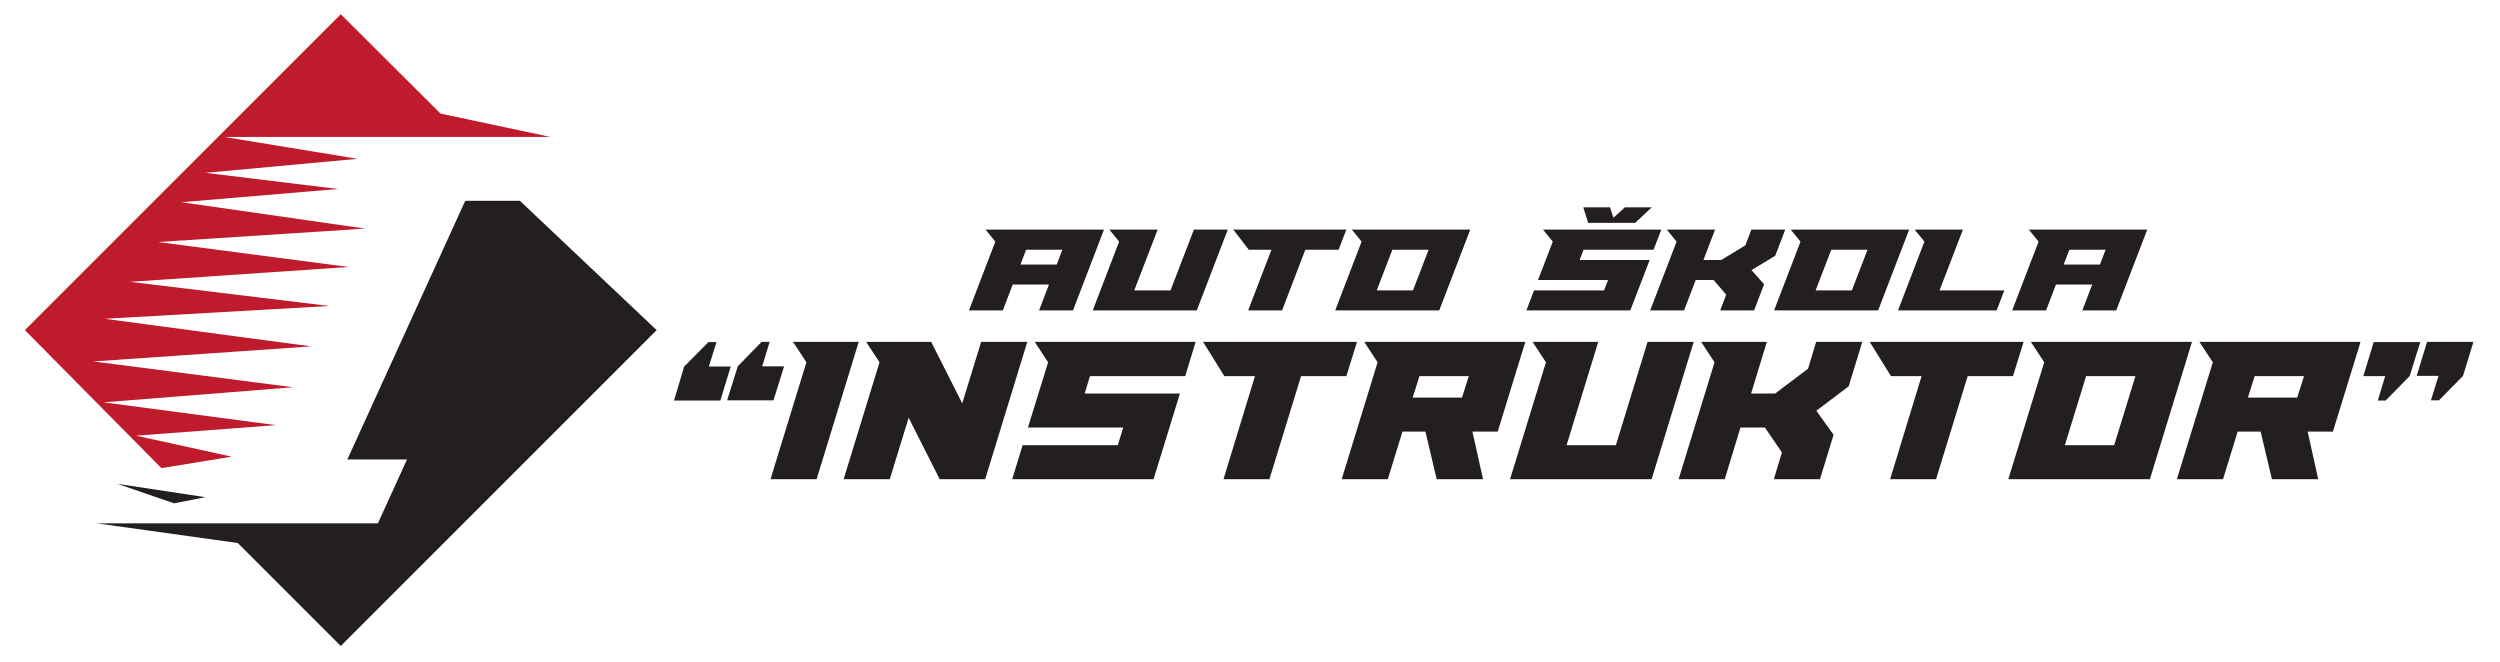
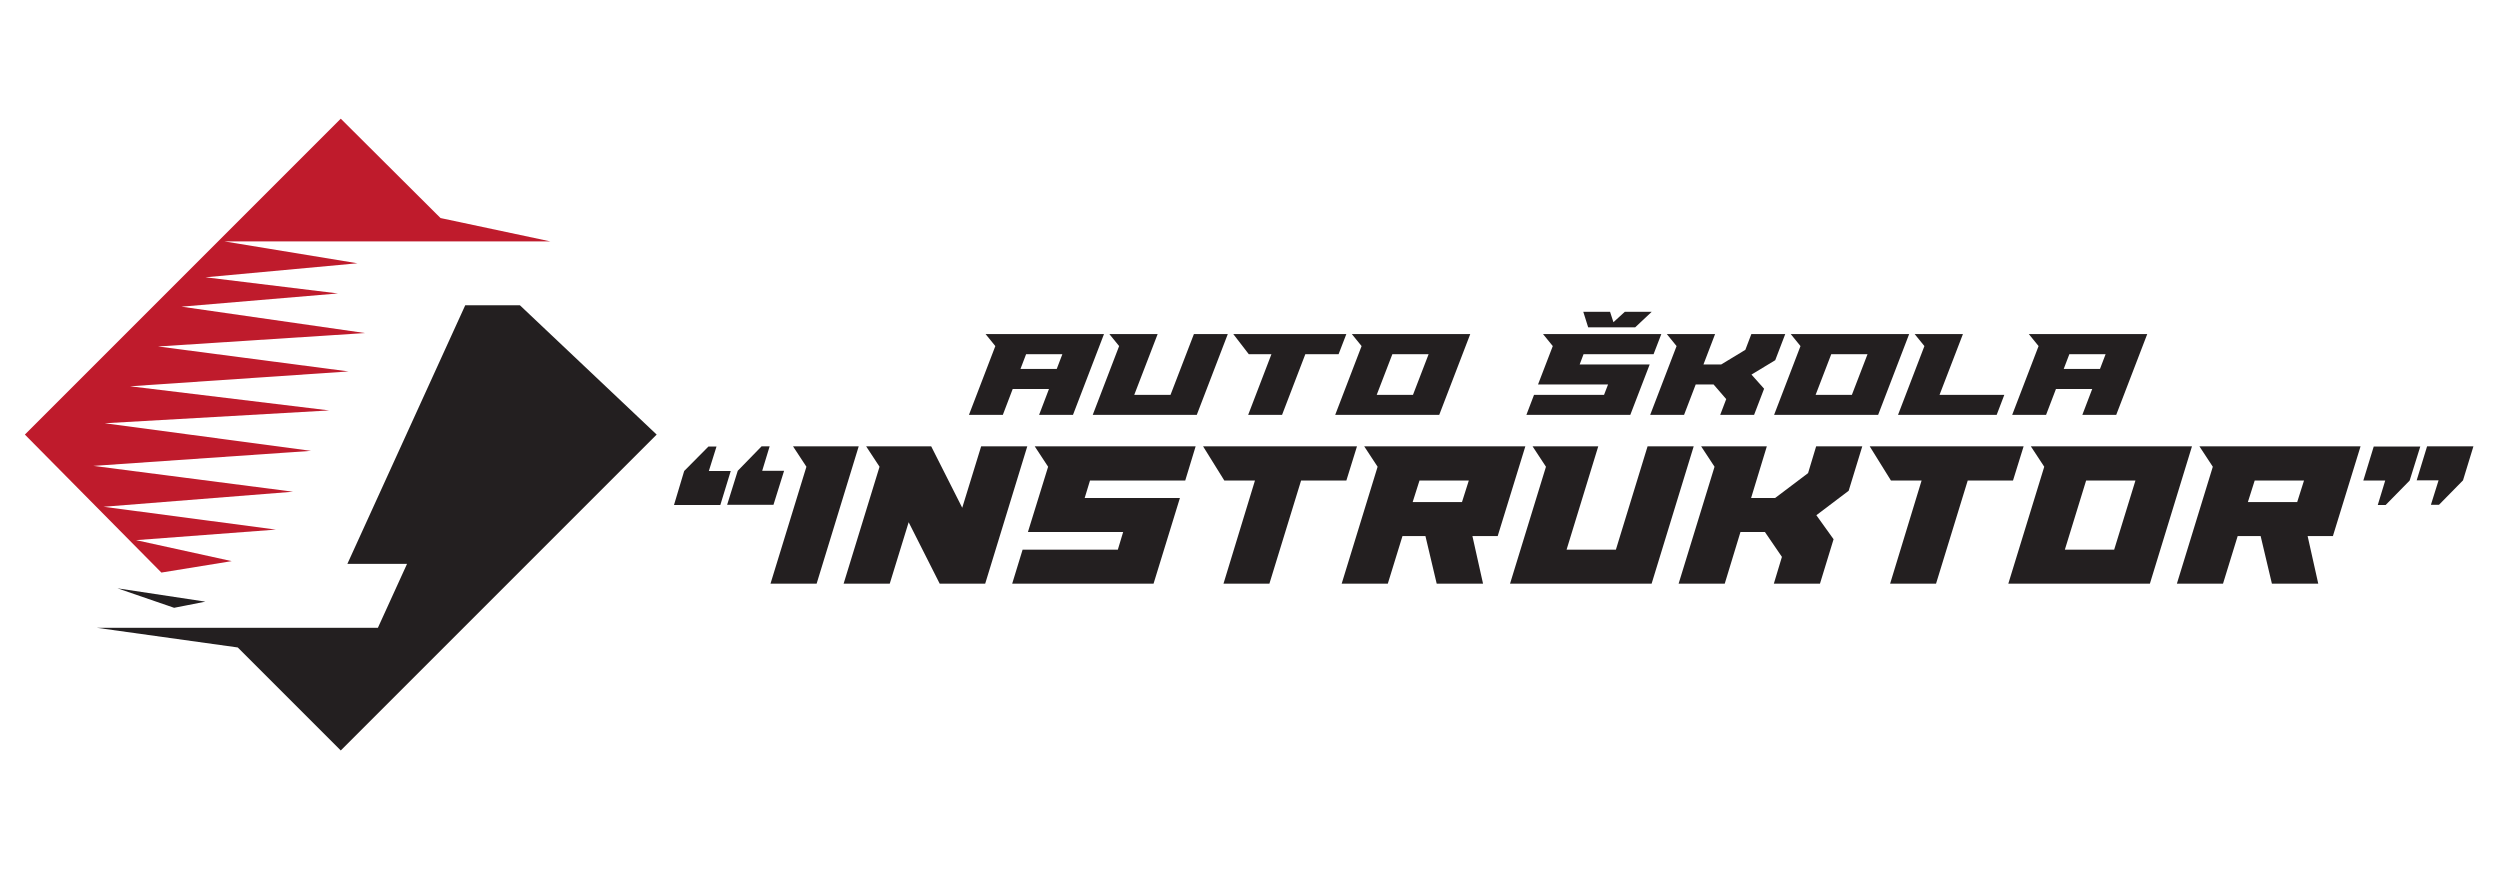
- <svg xmlns="http://www.w3.org/2000/svg" width="718" height="190" viewBox="0 0 718 190" fill="none">
+ <svg xmlns="http://www.w3.org/2000/svg" width="718" height="250" viewBox="0 0 718 190" fill="none">
  <path d="M293.078 75.966H303.493L305.109 71.729H294.694L293.078 75.966ZM308.162 89.146H298.429L301.266 81.712H290.851L288.014 89.146H278.282L285.859 69.394L283.058 65.946H317.067L308.162 89.146Z" fill="#231F20" />
  <path d="M318.612 65.946H332.475L325.759 83.4H336.173L342.889 65.946H352.621L343.715 89.146H313.836L321.413 69.394L318.612 65.946Z" fill="#231F20" />
  <path d="M354.201 65.946H386.667L384.44 71.729H374.887L368.208 89.146H358.475L365.155 71.729H358.655L354.201 65.946Z" fill="#231F20" />
  <path d="M399.882 71.728L395.393 83.4H405.808L410.297 71.728H399.882ZM391.048 69.394L388.246 65.946H422.256L413.349 89.146H383.47L391.048 69.394Z" fill="#231F20" />
  <path d="M462.406 59.554L463.376 62.534L466.644 59.554H474.365L469.625 64.007H456.121L454.721 59.554H462.406ZM473.79 74.673L468.224 89.146H438.381L440.572 83.401H460.682L461.832 80.419H441.721L445.958 69.394L443.157 65.946H477.13L474.904 71.729H454.793L453.68 74.673H473.79Z" fill="#231F20" />
  <path d="M478.71 65.946H492.573L489.233 74.673H494.332L501.264 70.472L502.988 65.946H512.72L509.846 73.452L503.022 77.582L506.65 81.64L503.777 89.146H494.045L495.769 84.621L492.141 80.42H487.006L483.666 89.146H473.934L481.512 69.394L478.71 65.946Z" fill="#231F20" />
  <path d="M525.935 71.728L521.446 83.4H531.861L536.35 71.728H525.935ZM517.101 69.394L514.299 65.946H548.309L539.402 89.146H509.523L517.101 69.394Z" fill="#231F20" />
  <path d="M557.036 83.4H575.638L573.448 89.145H545.113L552.69 69.394L549.889 65.947H563.752L557.036 83.4Z" fill="#231F20" />
  <path d="M592.697 75.966H603.112L604.728 71.729H594.313L592.697 75.966ZM607.78 89.146H598.048L600.885 81.712H590.471L587.633 89.146H577.901L585.479 69.394L582.677 65.946H616.687L607.78 89.146Z" fill="#231F20" />
  <path d="M222.14 114.978H208.831L211.883 105.21L218.721 98.189H221.041L218.904 105.21H225.192L222.14 114.978ZM206.877 115.04H193.568L196.499 105.27L203.459 98.25H205.779L203.58 105.27H209.868L206.877 115.04Z" fill="#231F20" />
  <path d="M231.603 104.05L227.756 98.189H246.622L234.534 137.629H221.286L231.603 104.05Z" fill="#231F20" />
  <path d="M252.604 104.05L248.758 98.189H267.44L276.354 115.833L281.787 98.189H295.035L282.947 137.629H269.882L260.968 119.985L255.535 137.629H242.287L252.604 104.05Z" fill="#231F20" />
  <path d="M331.3 137.628H290.701L293.692 127.86H321.044L322.569 122.792H295.219L301.019 104.05L297.172 98.188H343.388L340.397 108.018H313.045L311.519 113.024H338.871L331.3 137.628Z" fill="#231F20" />
  <path d="M351.63 108.018L345.524 98.189H389.726L386.674 108.018H373.67L364.572 137.629H351.386L360.422 108.018H351.63Z" fill="#231F20" />
  <path d="M407.675 108.018L405.721 114.185H419.885L421.839 108.018H407.675ZM438.079 98.189L430.141 123.953H422.876L425.929 137.629H412.62L409.384 123.953H402.791L398.577 137.629H385.329L395.648 104.05L391.801 98.189H438.079Z" fill="#231F20" />
  <path d="M444 104.05L440.153 98.189H459.019L449.921 127.859H464.085L473.183 98.189H486.431L474.343 137.629H433.683L444 104.05Z" fill="#231F20" />
  <path d="M492.414 104.05L488.567 98.189H507.433L502.915 113.025H509.814L519.277 105.882L521.597 98.189H534.845L530.938 110.949L521.658 117.97L526.603 124.869L522.695 137.629H509.447L511.767 129.935L506.883 122.793H499.862L495.345 137.629H482.097L492.414 104.05Z" fill="#231F20" />
  <path d="M543.087 108.018L536.982 98.189H581.183L578.131 108.018H565.127L556.03 137.629H542.843L551.879 108.018H543.087Z" fill="#231F20" />
  <path d="M593.027 127.86H607.191L613.296 108.019H599.132L593.027 127.86ZM583.259 98.189H629.536L617.448 137.628H576.787L587.106 104.051L583.259 98.189Z" fill="#231F20" />
  <path d="M647.546 108.018L645.593 114.185H659.757L661.71 108.018H647.546ZM677.95 98.189L670.013 123.953H662.749L665.801 137.629H652.491L649.255 123.953H642.662L638.45 137.629H625.201L635.519 104.05L631.673 98.189H677.95Z" fill="#231F20" />
  <path d="M697.058 98.189H710.368L707.376 107.957L700.477 114.978H698.157L700.356 107.957H694.068L697.058 98.189ZM681.734 98.25H695.105L692.052 108.018L685.153 115.039H682.894L685.032 108.018H678.744L681.734 98.25Z" fill="#231F20" />
  <path d="M58.953 142.785L33.736 138.964L50.005 144.56L58.946 142.8L58.953 142.785Z" fill="#231F20" />
  <path d="M149.318 57.673H133.615L99.763 131.949H116.898L108.531 150.303H58.538H55.527H27.792L68.283 155.951L97.868 185.536L188.594 94.812L149.318 57.673Z" fill="#231F20" />
  <path d="M39.075 125.128L79.24 122.101L29.735 115.544L84.156 111.221L26.825 103.805L89.335 99.486L30.092 91.556L94.56 87.876L37.357 80.94L100.107 76.677L45.383 69.508L104.835 65.652L52.111 58.074L97.062 54.277L59.02 49.637L102.664 45.614L64.389 39.321H106.107H158.023L126.52 32.624L97.869 4.088L7.144 94.812L46.348 134.441L66.546 131.156L39.075 125.128Z" fill="#BF1B2C" />
</svg>
